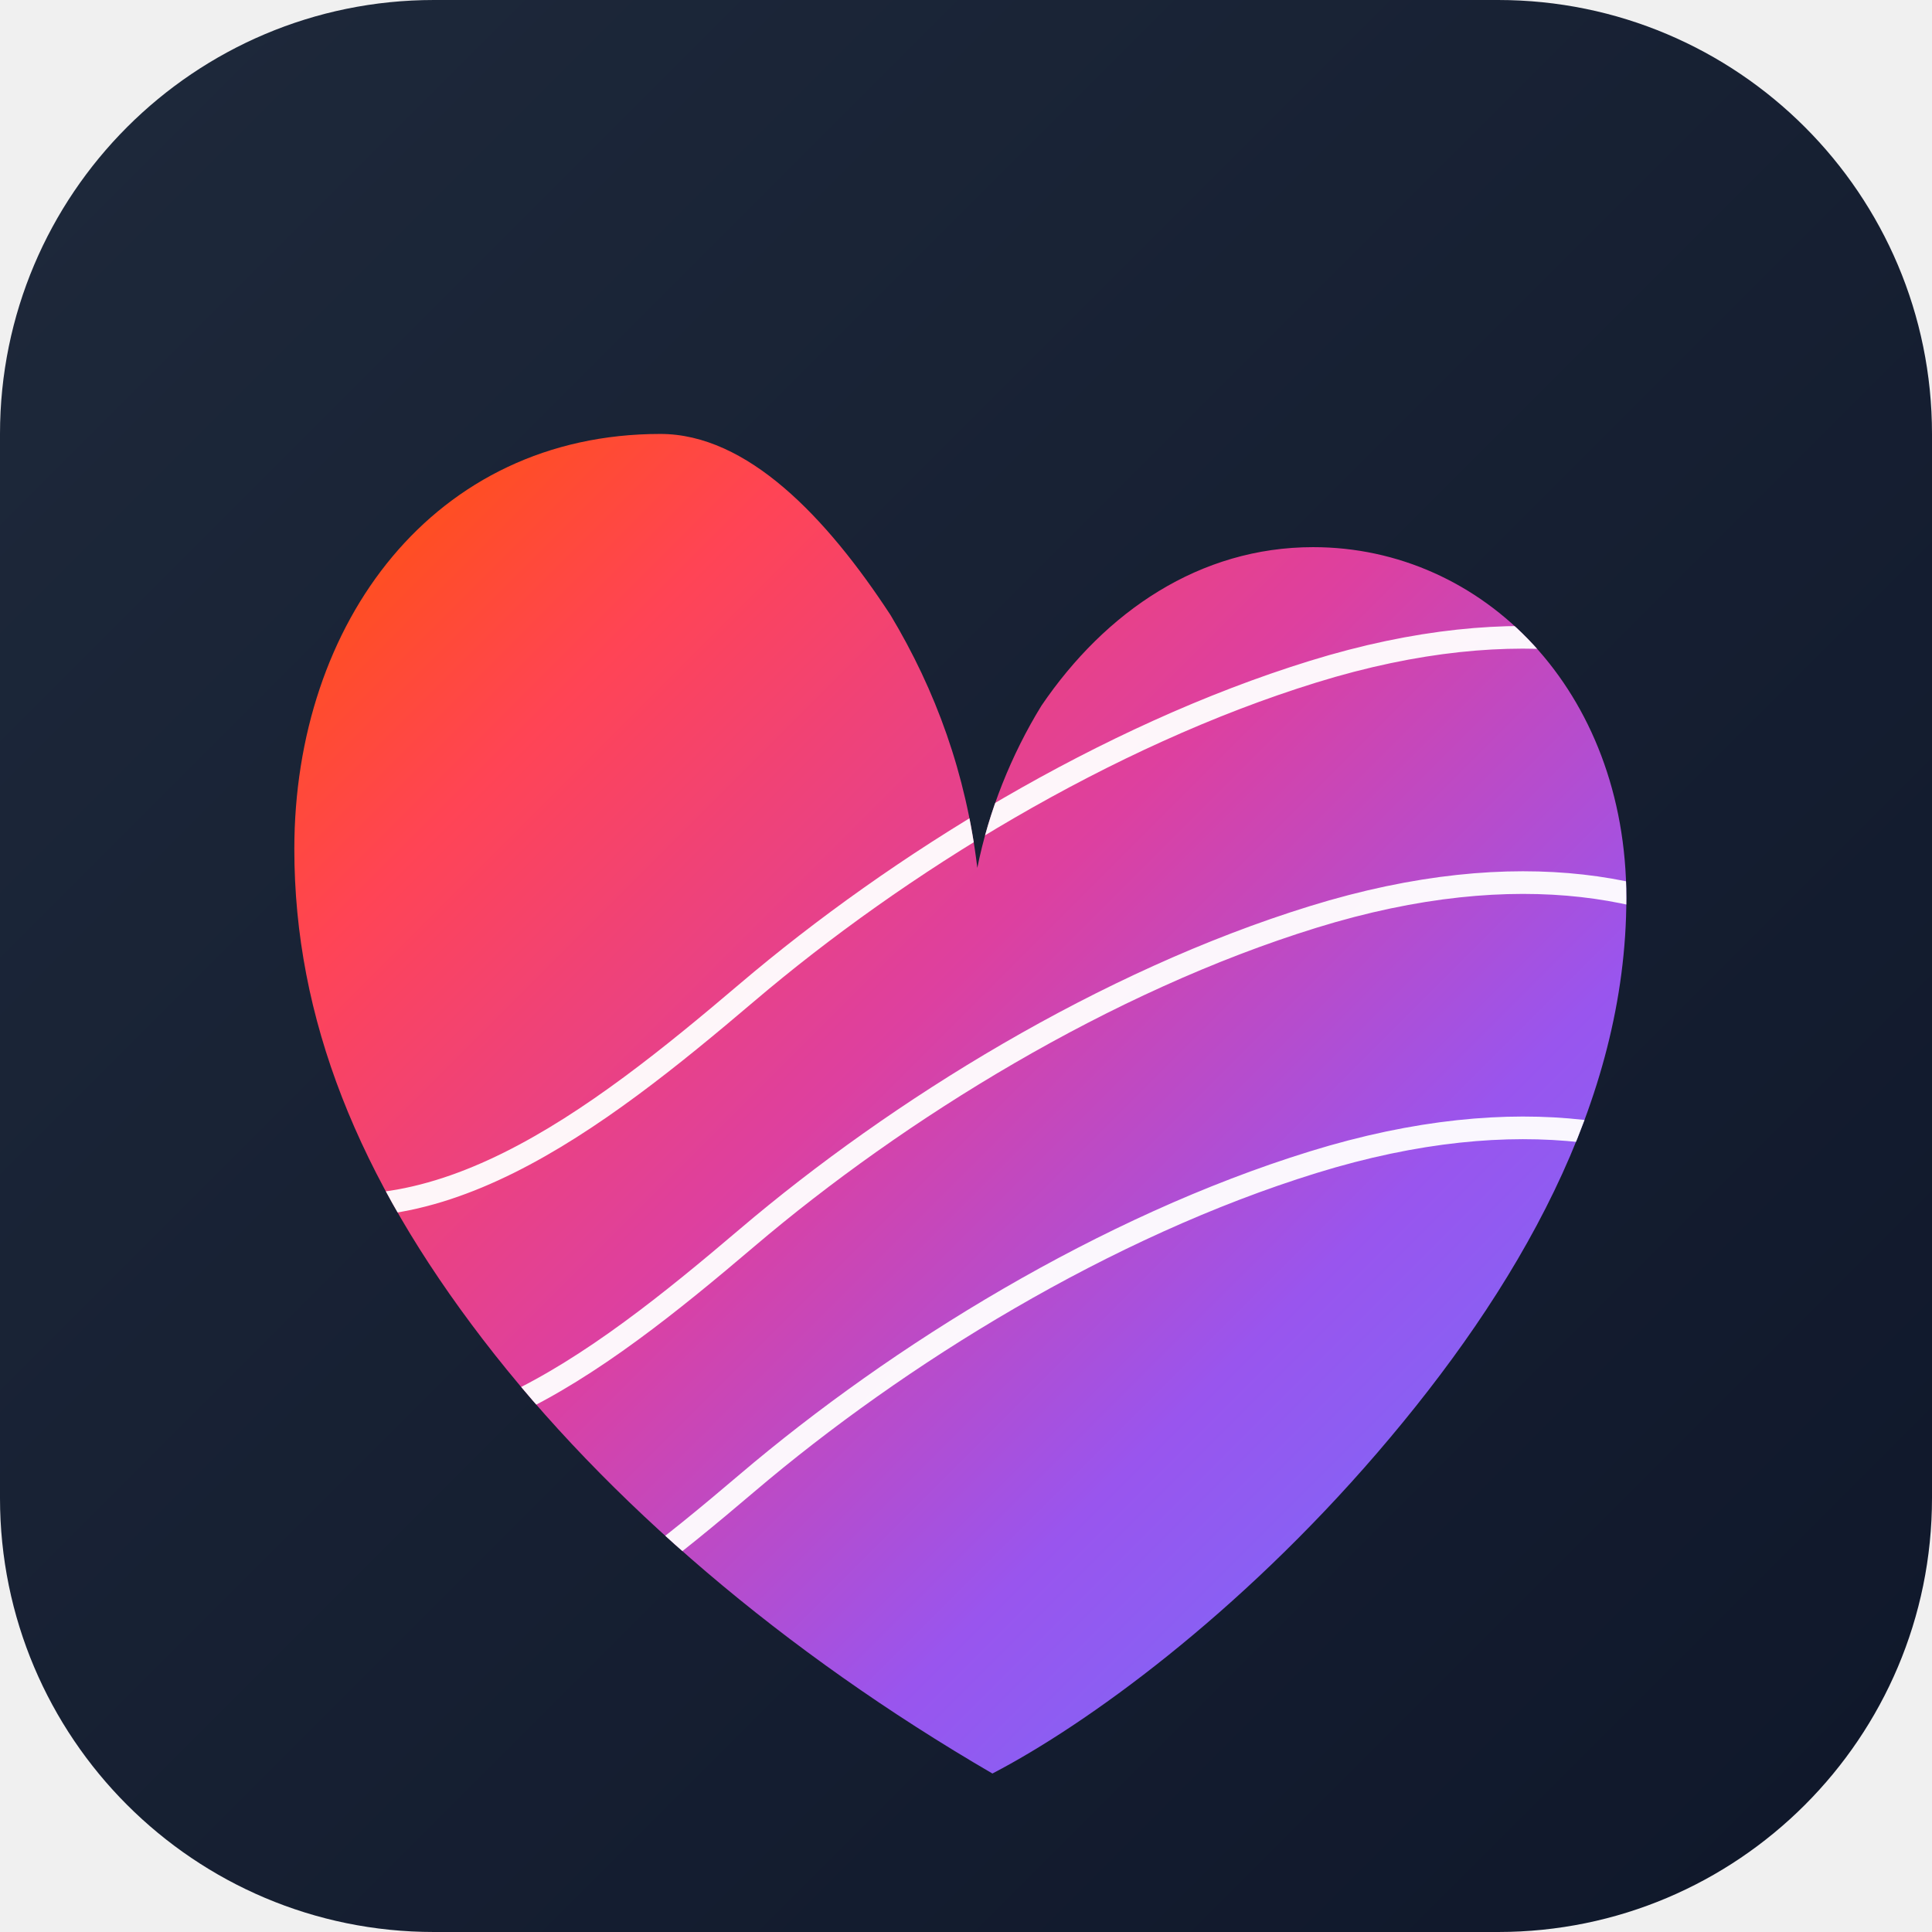
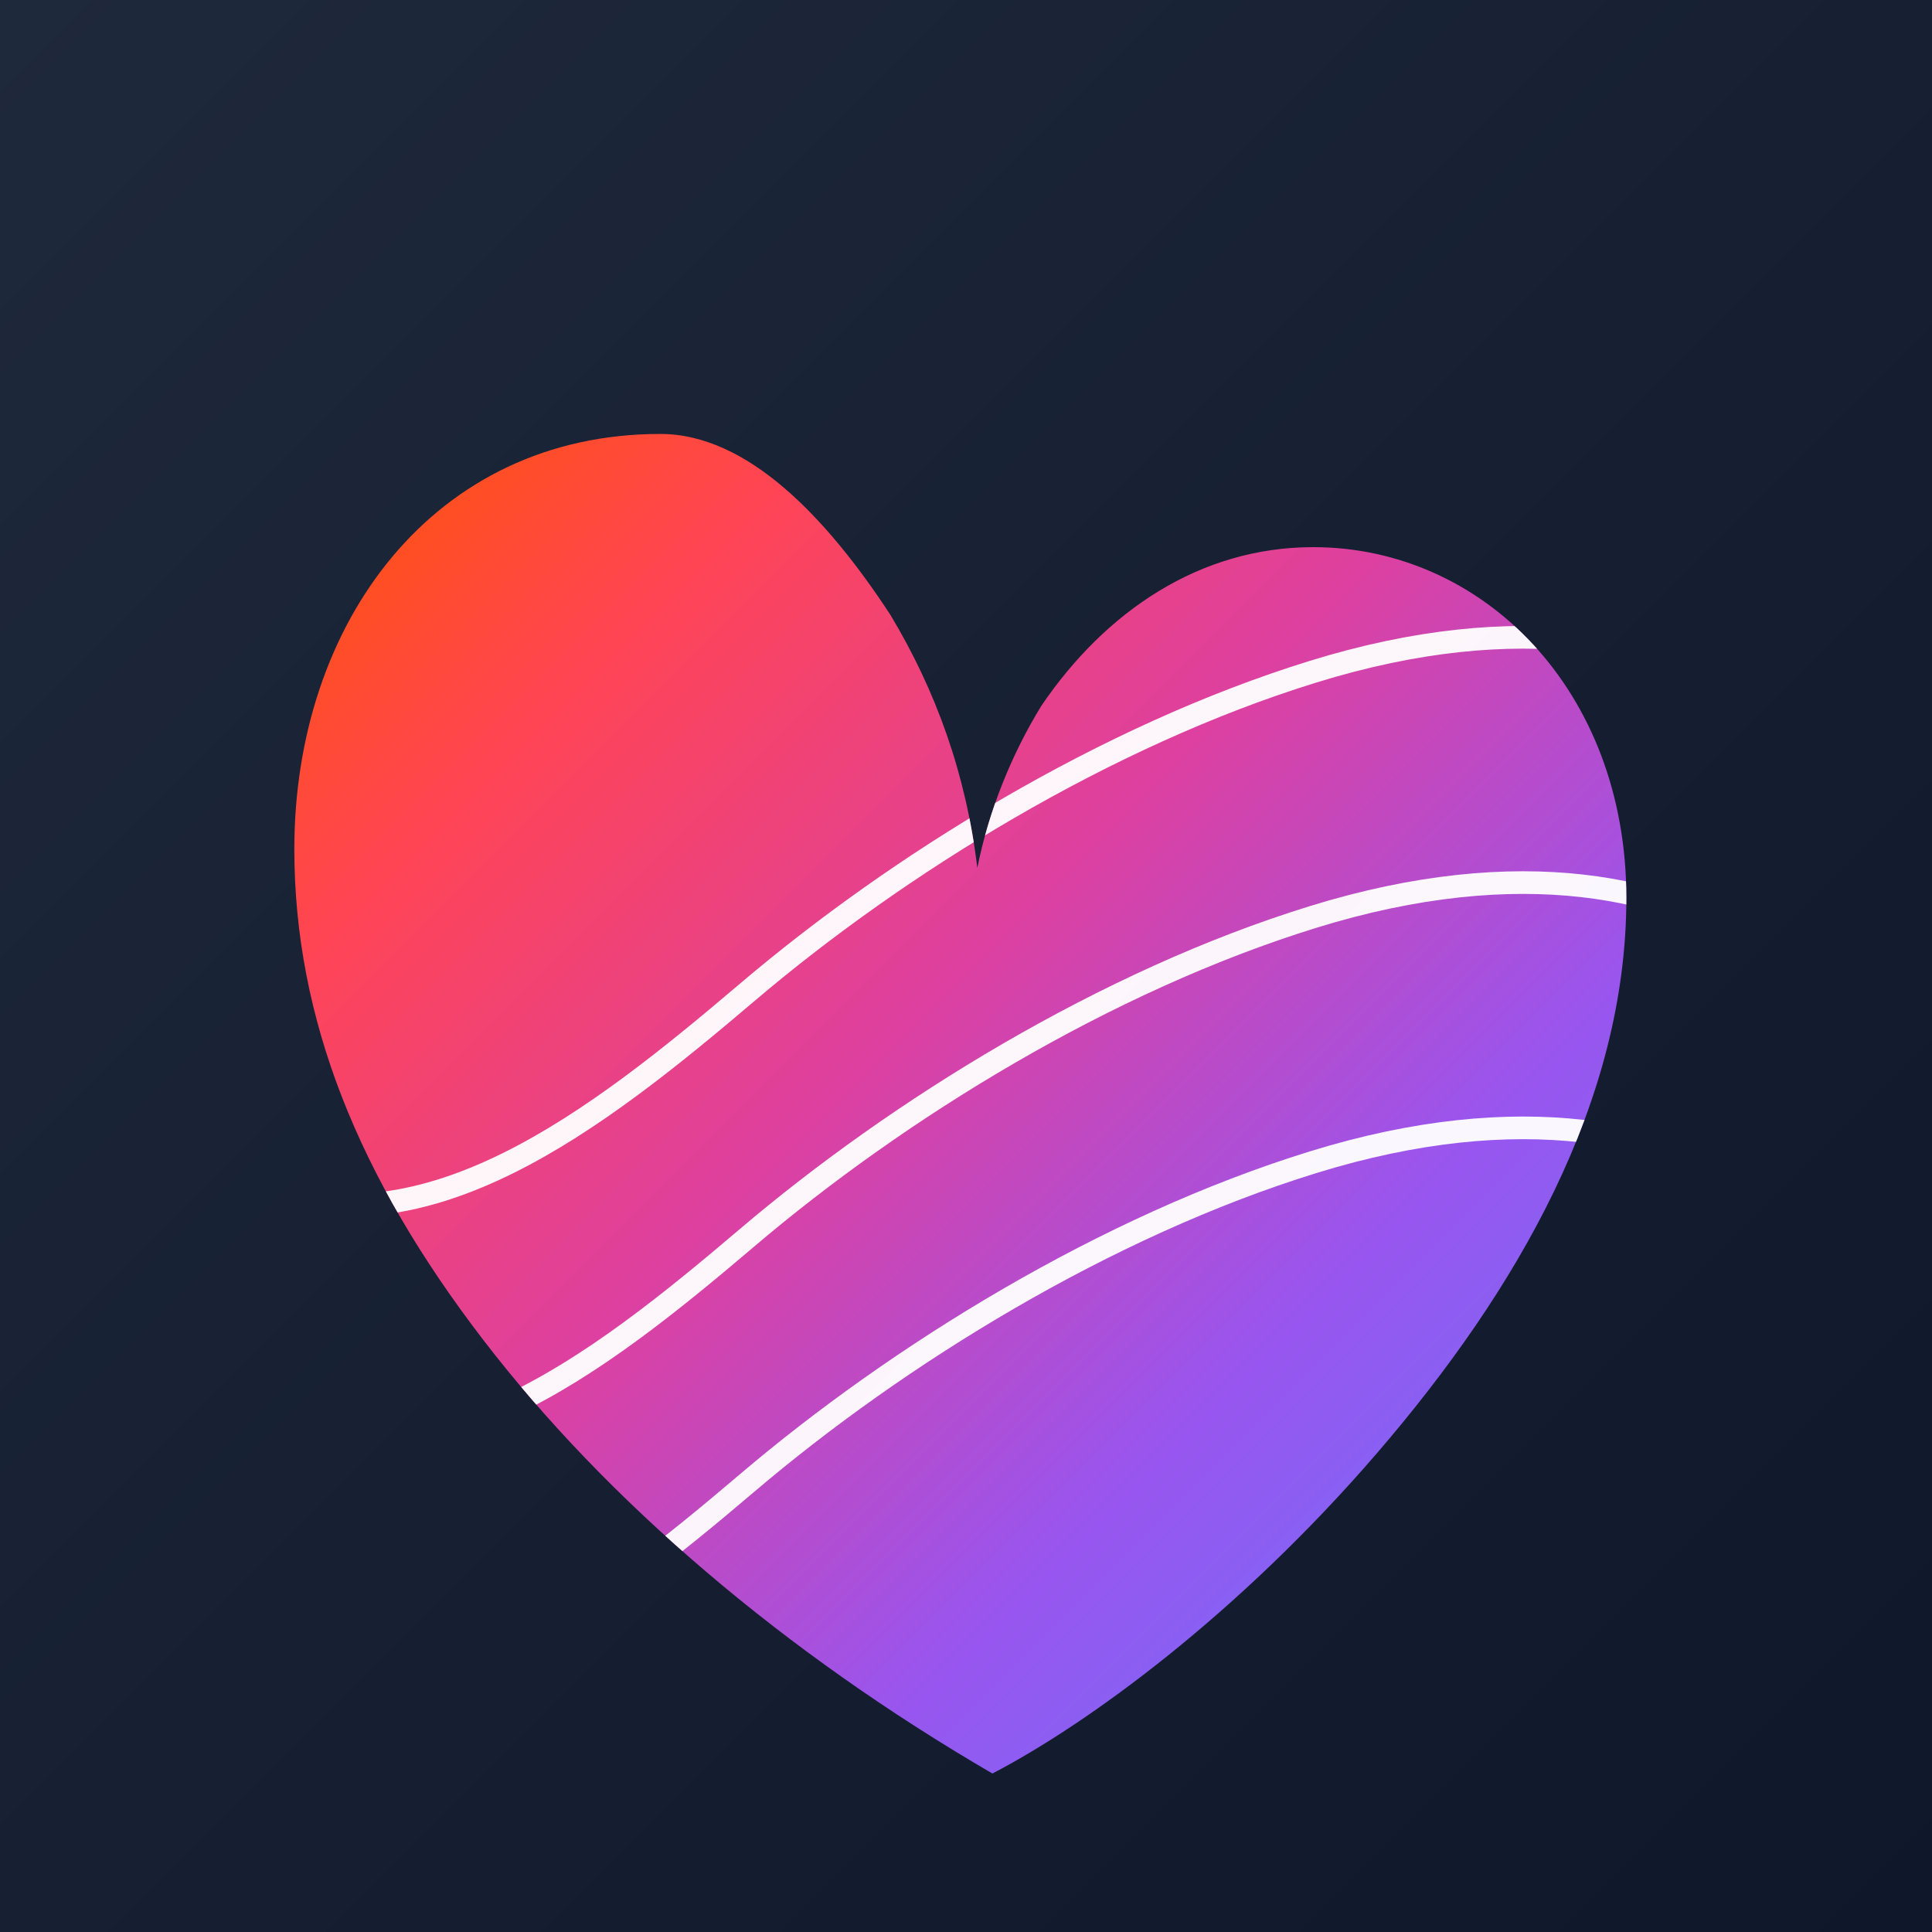
<svg xmlns="http://www.w3.org/2000/svg" width="512" height="512" viewBox="0 0 512 512" role="img" aria-label="Lovable heart icon with waves">
  <defs>
    <linearGradient id="bgGradient" x1="0%" y1="0%" x2="100%" y2="100%">
      <stop offset="0%" stop-color="#1E293B" />
      <stop offset="100%" stop-color="#0F172A" />
    </linearGradient>
    <linearGradient id="heartGradient" x1="0%" y1="0%" x2="100%" y2="100%">
      <stop offset="0%" stop-color="#FF5500" />
      <stop offset="20%" stop-color="#FF4455" />
      <stop offset="45%" stop-color="#DD40A0" />
      <stop offset="70%" stop-color="#9955EE" />
      <stop offset="100%" stop-color="#6677FF" />
    </linearGradient>
    <clipPath id="heartClip">
      <path d="M152 95         C92 95 55 145 55 205         C55 250 72 292 105 335         C138 378 185 418 240 450         C265 437 305 408 342 365         C379 322 408 272 408 218         C408 163 370 125 325 125         C295 125 270 142 253 167         C245 180 239 195 236 210         C233 185 225 163 213 143         C196 117 175 95 152 95 Z" />
    </clipPath>
  </defs>
-   <rect width="512" height="512" rx="115" ry="115" fill="url(#bgGradient)" />
+   <rect width="512" height="512" fill="url(#bgGradient)" />
  <g transform="translate(23, 20)">
    <path d="M152 95       C92 95 55 145 55 205       C55 250 72 292 105 335       C138 378 185 418 240 450       C265 437 305 408 342 365       C379 322 408 272 408 218       C408 163 370 125 325 125       C295 125 270 142 253 167       C245 180 239 195 236 210       C233 185 225 163 213 143       C196 117 175 95 152 95 Z" fill="url(#heartGradient)" />
    <g clip-path="url(#heartClip)">
      <path d="M45 295         C90 312 135 277 175 243         C215 209 270 175 325 158         C380 141 420 150 445 167" fill="none" stroke="white" stroke-width="6" stroke-linecap="round" opacity="0.95" />
      <path d="M45 355         C90 377 135 342 175 308         C215 274 270 240 325 223         C380 206 420 215 445 232" fill="none" stroke="white" stroke-width="6" stroke-linecap="round" opacity="0.95" />
      <path d="M45 415         C90 442 135 407 175 373         C215 339 270 305 325 288         C380 271 420 280 445 297" fill="none" stroke="white" stroke-width="6" stroke-linecap="round" opacity="0.95" />
    </g>
  </g>
</svg>
